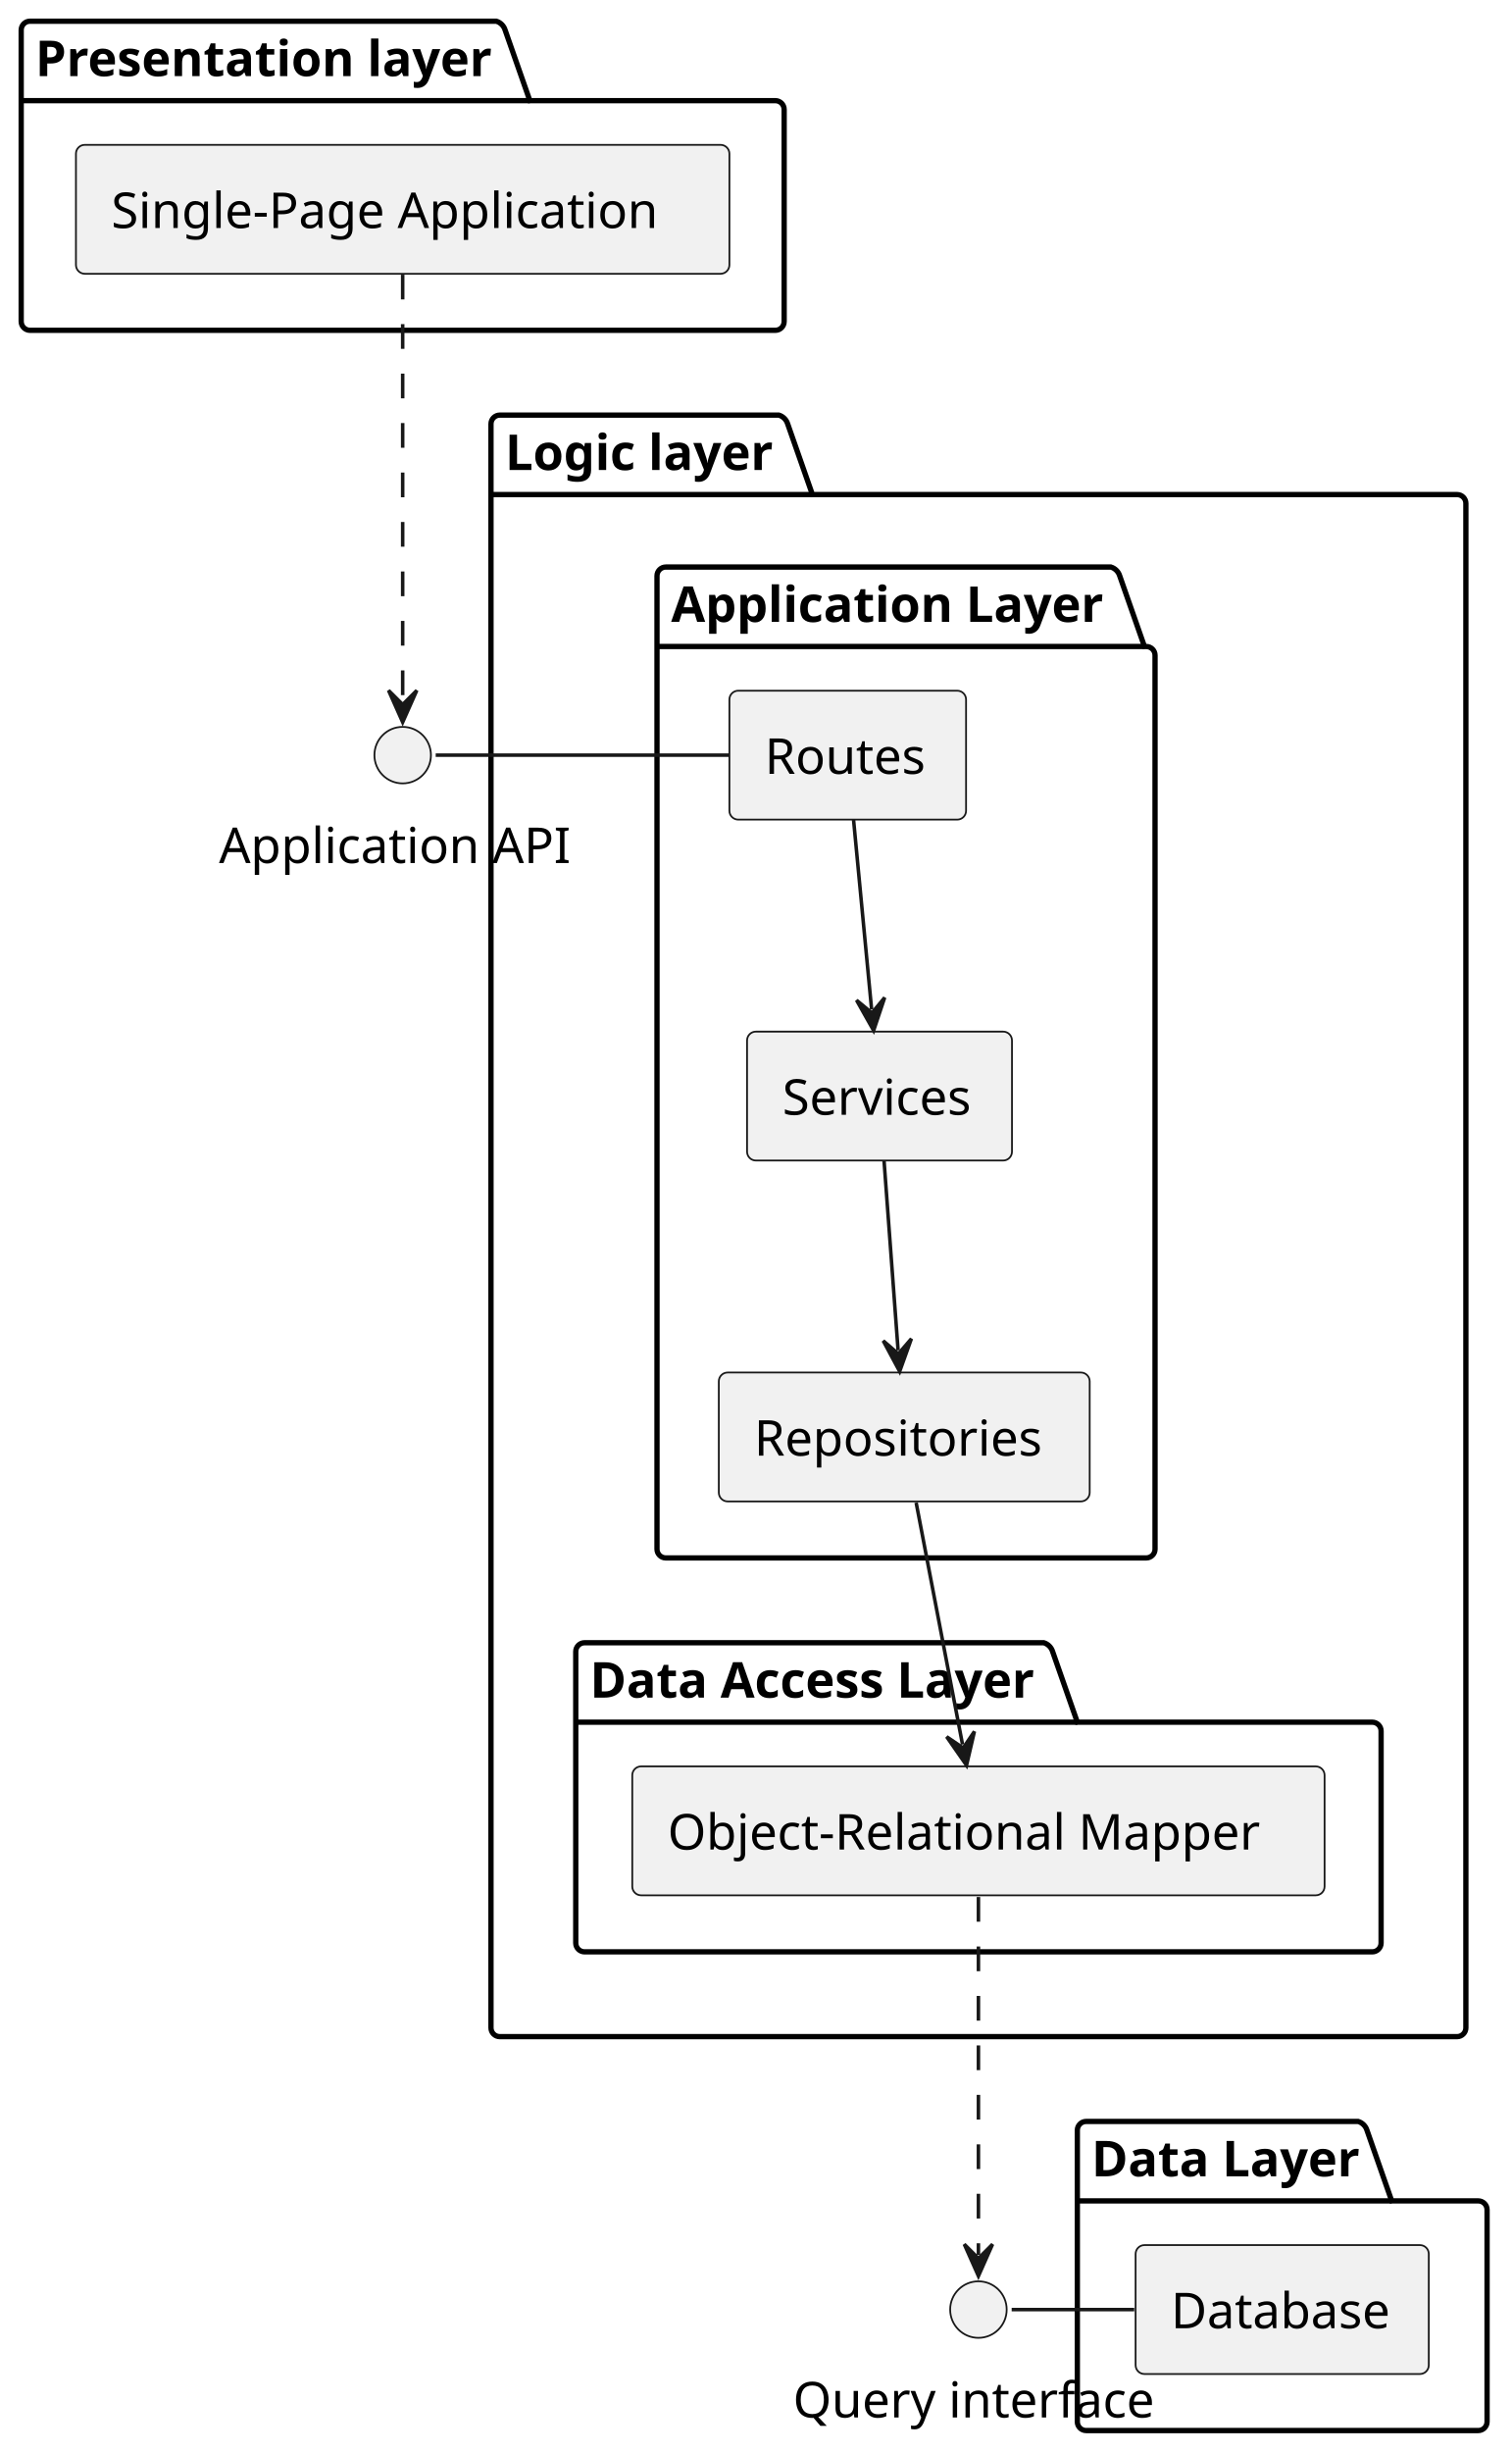
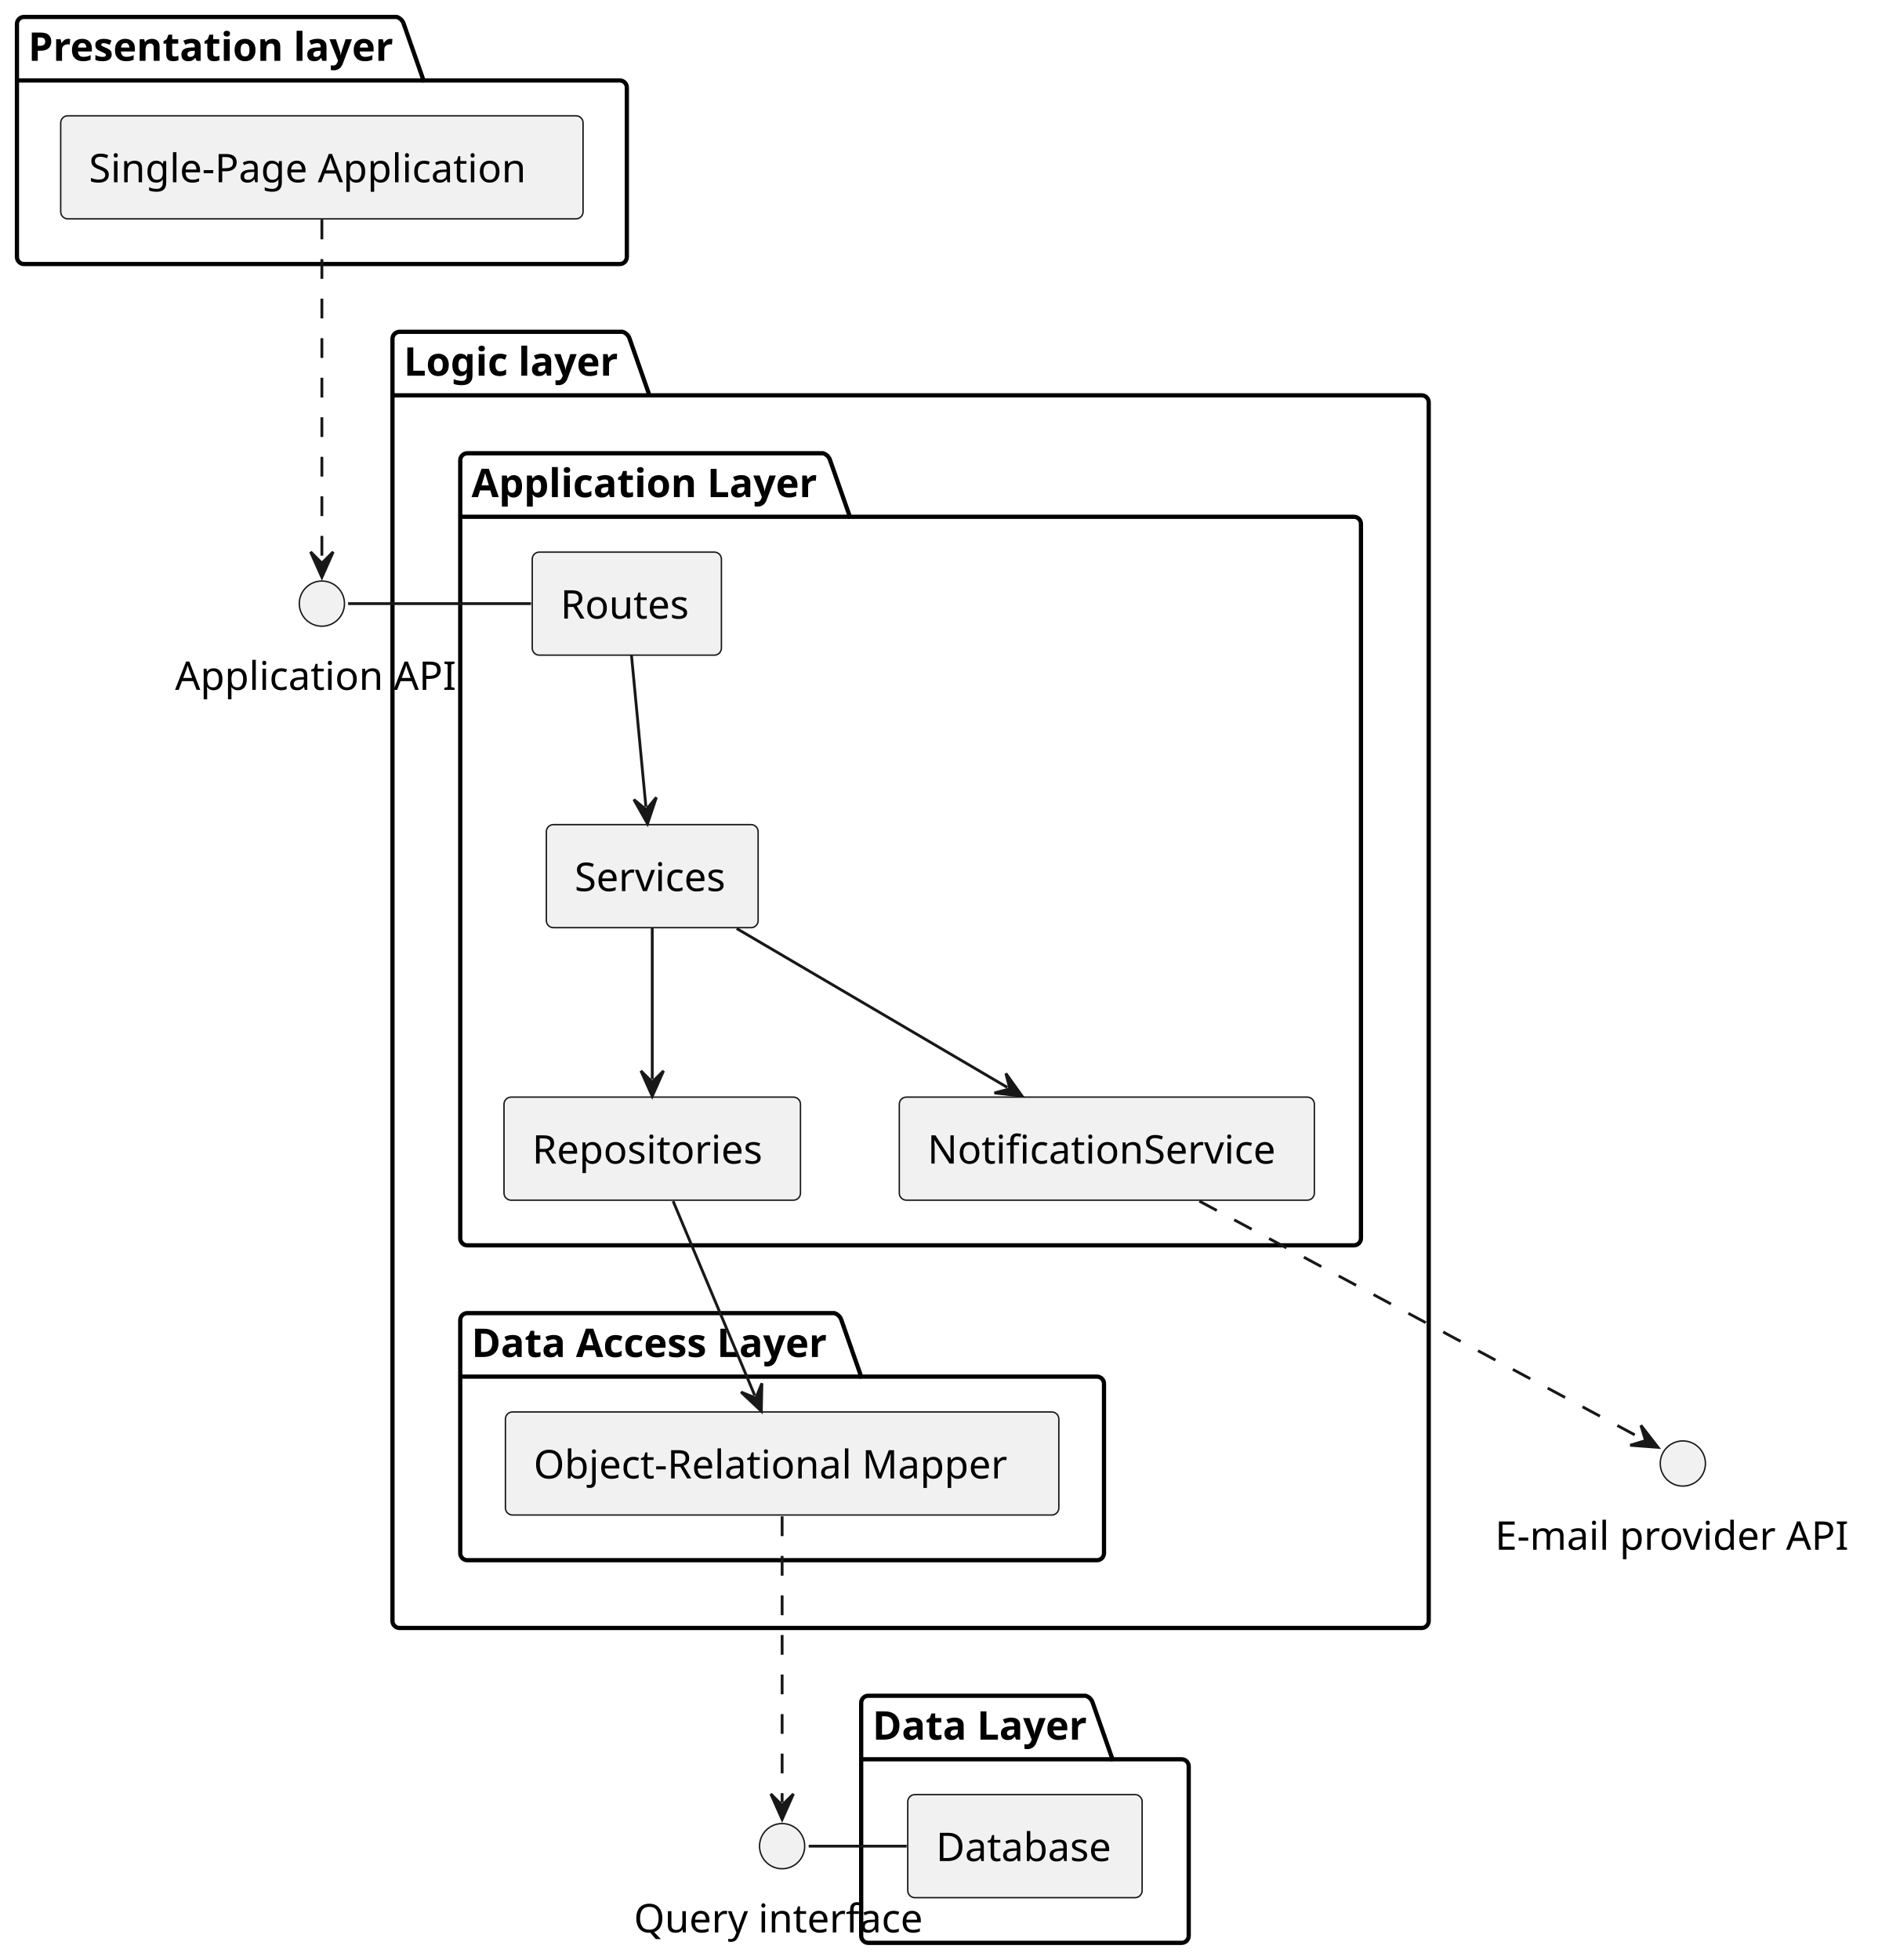
- <svg xmlns="http://www.w3.org/2000/svg" contentStyleType="text/css" height="694px" preserveAspectRatio="none" style="width:428px;height:694px;background:#FFFFFF;" version="1.1" viewBox="0 0 428 694" width="428px" zoomAndPan="magnify">
+ <svg xmlns="http://www.w3.org/2000/svg" contentStyleType="text/css" height="694px" preserveAspectRatio="none" style="width:669px;height:694px;background:#FFFFFF;" version="1.1" viewBox="0 0 669 694" width="669px" zoomAndPan="magnify">
  <defs />
  <g>
    <g id="cluster_Presentation layer">
      <path d="M8.5,6 L140.5,6 A3.75,3.75 0 0 1 143,8.5 L150,28.488 L219.5,28.488 A2.5,2.5 0 0 1 222,30.988 L222,90.99 A2.5,2.5 0 0 1 219.5,93.49 L8.5,93.49 A2.5,2.5 0 0 1 6,90.99 L6,8.5 A2.5,2.5 0 0 1 8.5,6 " fill="none" style="stroke:#000000;stroke-width:1.5;" />
      <line style="stroke:#000000;stroke-width:1.5;" x1="6" x2="150" y1="28.488" y2="28.488" />
      <text fill="#000000" font-family="sans-serif" font-size="14" font-weight="bold" lengthAdjust="spacing" textLength="131" x="10" y="21.535">Presentation layer</text>
    </g>
    <g id="cluster_Logic layer">
-       <path d="M141.5,117.49 L220.5,117.49 A3.75,3.75 0 0 1 223,119.99 L230,139.978 L412.5,139.978 A2.5,2.5 0 0 1 415,142.478 L415,573.94 A2.5,2.5 0 0 1 412.5,576.44 L141.5,576.44 A2.5,2.5 0 0 1 139,573.94 L139,119.99 A2.5,2.5 0 0 1 141.5,117.49 " fill="none" style="stroke:#000000;stroke-width:1.5;" />
+       <path d="M141.5,117.49 L220.5,117.49 A3.75,3.75 0 0 1 223,119.99 L230,139.978 L503.5,139.978 A2.5,2.5 0 0 1 506,142.478 L506,573.94 A2.5,2.5 0 0 1 503.5,576.44 L141.5,576.44 A2.5,2.5 0 0 1 139,573.94 L139,119.99 A2.5,2.5 0 0 1 141.5,117.49 " fill="none" style="stroke:#000000;stroke-width:1.5;" />
      <line style="stroke:#000000;stroke-width:1.5;" x1="139" x2="230" y1="139.978" y2="139.978" />
      <text fill="#000000" font-family="sans-serif" font-size="14" font-weight="bold" lengthAdjust="spacing" textLength="78" x="143" y="133.025">Logic layer</text>
    </g>
    <g id="cluster_Application Layer">
-       <path d="M188.5,160.49 L314.5,160.49 A3.75,3.75 0 0 1 317,162.99 L324,182.978 L324.5,182.978 A2.5,2.5 0 0 1 327,185.478 L327,438.45 A2.5,2.5 0 0 1 324.5,440.95 L188.5,440.95 A2.5,2.5 0 0 1 186,438.45 L186,162.99 A2.5,2.5 0 0 1 188.5,160.49 " fill="none" style="stroke:#000000;stroke-width:1.5;" />
-       <line style="stroke:#000000;stroke-width:1.5;" x1="186" x2="324" y1="182.978" y2="182.978" />
-       <text fill="#000000" font-family="sans-serif" font-size="14" font-weight="bold" lengthAdjust="spacing" textLength="125" x="190" y="176.025">Application Layer</text>
+       <path d="M165.5,160.49 L291.5,160.49 A3.75,3.75 0 0 1 294,162.99 L301,182.978 L479.5,182.978 A2.5,2.5 0 0 1 482,185.478 L482,438.45 A2.5,2.5 0 0 1 479.5,440.95 L165.5,440.95 A2.5,2.5 0 0 1 163,438.45 L163,162.99 A2.5,2.5 0 0 1 165.5,160.49 " fill="none" style="stroke:#000000;stroke-width:1.5;" />
+       <line style="stroke:#000000;stroke-width:1.5;" x1="163" x2="301" y1="182.978" y2="182.978" />
+       <text fill="#000000" font-family="sans-serif" font-size="14" font-weight="bold" lengthAdjust="spacing" textLength="125" x="167" y="176.025">Application Layer</text>
    </g>
    <g id="cluster_Data Access Layer">
      <path d="M165.5,464.95 L295.5,464.95 A3.75,3.75 0 0 1 298,467.45 L305,487.438 L388.5,487.438 A2.5,2.5 0 0 1 391,489.938 L391,549.94 A2.5,2.5 0 0 1 388.5,552.44 L165.5,552.44 A2.5,2.5 0 0 1 163,549.94 L163,467.45 A2.5,2.5 0 0 1 165.5,464.95 " fill="none" style="stroke:#000000;stroke-width:1.5;" />
      <line style="stroke:#000000;stroke-width:1.5;" x1="163" x2="305" y1="487.438" y2="487.438" />
      <text fill="#000000" font-family="sans-serif" font-size="14" font-weight="bold" lengthAdjust="spacing" textLength="129" x="167" y="480.485">Data Access Layer</text>
    </g>
    <g id="cluster_Data Layer">
      <path d="M307.5,600.44 L384.5,600.44 A3.75,3.75 0 0 1 387,602.94 L394,622.928 L418.5,622.928 A2.5,2.5 0 0 1 421,625.428 L421,685.43 A2.5,2.5 0 0 1 418.5,687.93 L307.5,687.93 A2.5,2.5 0 0 1 305,685.43 L305,602.94 A2.5,2.5 0 0 1 307.5,600.44 " fill="none" style="stroke:#000000;stroke-width:1.5;" />
      <line style="stroke:#000000;stroke-width:1.5;" x1="305" x2="394" y1="622.928" y2="622.928" />
      <text fill="#000000" font-family="sans-serif" font-size="14" font-weight="bold" lengthAdjust="spacing" textLength="76" x="309" y="615.975">Data Layer</text>
    </g>
    <g id="elem_SPA">
      <rect fill="#F1F1F1" height="36.488" rx="2.5" ry="2.5" style="stroke:#181818;stroke-width:0.5;" width="185" x="21.5" y="41" />
      <text fill="#000000" font-family="sans-serif" font-size="14" lengthAdjust="spacing" textLength="165" x="31.5" y="64.535">Single-Page Application</text>
    </g>
    <g id="elem_Routes">
-       <rect fill="#F1F1F1" height="36.488" rx="2.5" ry="2.5" style="stroke:#181818;stroke-width:0.5;" width="67" x="206.5" y="195.49" />
-       <text fill="#000000" font-family="sans-serif" font-size="14" lengthAdjust="spacing" textLength="47" x="216.5" y="219.025">Routes</text>
+       <rect fill="#F1F1F1" height="36.488" rx="2.5" ry="2.5" style="stroke:#181818;stroke-width:0.5;" width="67" x="188.5" y="195.49" />
+       <text fill="#000000" font-family="sans-serif" font-size="14" lengthAdjust="spacing" textLength="47" x="198.5" y="219.025">Routes</text>
    </g>
    <g id="elem_Services">
-       <rect fill="#F1F1F1" height="36.488" rx="2.5" ry="2.5" style="stroke:#181818;stroke-width:0.5;" width="75" x="211.5" y="291.98" />
-       <text fill="#000000" font-family="sans-serif" font-size="14" lengthAdjust="spacing" textLength="55" x="221.5" y="315.515">Services</text>
+       <rect fill="#F1F1F1" height="36.488" rx="2.5" ry="2.5" style="stroke:#181818;stroke-width:0.5;" width="75" x="193.5" y="291.98" />
+       <text fill="#000000" font-family="sans-serif" font-size="14" lengthAdjust="spacing" textLength="55" x="203.5" y="315.515">Services</text>
    </g>
    <g id="elem_Repositories">
-       <rect fill="#F1F1F1" height="36.488" rx="2.5" ry="2.5" style="stroke:#181818;stroke-width:0.5;" width="105" x="203.5" y="388.47" />
-       <text fill="#000000" font-family="sans-serif" font-size="14" lengthAdjust="spacing" textLength="85" x="213.5" y="412.005">Repositories</text>
+       <rect fill="#F1F1F1" height="36.488" rx="2.5" ry="2.5" style="stroke:#181818;stroke-width:0.5;" width="105" x="178.5" y="388.47" />
+       <text fill="#000000" font-family="sans-serif" font-size="14" lengthAdjust="spacing" textLength="85" x="188.5" y="412.005">Repositories</text>
+     </g>
+     <g id="elem_NotificationService">
+       <rect fill="#F1F1F1" height="36.488" rx="2.5" ry="2.5" style="stroke:#181818;stroke-width:0.5;" width="147" x="318.5" y="388.47" />
+       <text fill="#000000" font-family="sans-serif" font-size="14" lengthAdjust="spacing" textLength="127" x="328.5" y="412.005">NotificationService</text>
    </g>
    <g id="elem_ORM">
      <rect fill="#F1F1F1" height="36.488" rx="2.5" ry="2.5" style="stroke:#181818;stroke-width:0.5;" width="196" x="179" y="499.95" />
      <text fill="#000000" font-family="sans-serif" font-size="14" lengthAdjust="spacing" textLength="176" x="189" y="523.485">Object-Relational Mapper</text>
    </g>
    <g id="elem_Database">
      <rect fill="#F1F1F1" height="36.488" rx="2.5" ry="2.5" style="stroke:#181818;stroke-width:0.5;" width="83" x="321.5" y="635.44" />
      <text fill="#000000" font-family="sans-serif" font-size="14" lengthAdjust="spacing" textLength="63" x="331.5" y="658.975">Database</text>
+     </g>
+     <g id="elem_MailAPI">
+       <ellipse cx="596" cy="518.2" fill="#F1F1F1" rx="8" ry="8" style="stroke:#181818;stroke-width:0.5;" />
+       <text fill="#000000" font-family="sans-serif" font-size="14" lengthAdjust="spacing" textLength="133" x="529.5" y="548.735">E-mail provider API</text>
    </g>
    <g id="elem_API">
      <ellipse cx="114" cy="213.73" fill="#F1F1F1" rx="8" ry="8" style="stroke:#181818;stroke-width:0.5;" />
      <text fill="#000000" font-family="sans-serif" font-size="14" lengthAdjust="spacing" textLength="104" x="62" y="244.265">Application API</text>
    </g>
    <g id="elem_Query">
      <ellipse cx="277" cy="653.69" fill="#F1F1F1" rx="8" ry="8" style="stroke:#181818;stroke-width:0.5;" />
      <text fill="#000000" font-family="sans-serif" font-size="14" lengthAdjust="spacing" textLength="105" x="224.5" y="684.225">Query interface</text>
    </g>
    <g id="link_Routes_Services">
-       <path d="M241.65,232.06 C243.26,249.01 245.141,268.697 246.761,285.707 " fill="none" id="Routes-to-Services" style="stroke:#181818;stroke-width:1.0;" />
-       <polygon fill="#181818" points="247.33,291.68,250.459,282.341,246.856,286.702,242.495,283.1,247.33,291.68" style="stroke:#181818;stroke-width:1.0;" />
+       <path d="M223.65,232.06 C225.26,249.01 227.141,268.697 228.761,285.707 " fill="none" id="Routes-to-Services" style="stroke:#181818;stroke-width:1.0;" />
+       <polygon fill="#181818" points="229.33,291.68,232.459,282.341,228.856,286.702,224.495,283.1,229.33,291.68" style="stroke:#181818;stroke-width:1.0;" />
    </g>
    <g id="link_Services_Repositories">
-       <path d="M250.28,328.55 C251.54,345.49 252.997,365.166 254.257,382.186 " fill="none" id="Services-to-Repositories" style="stroke:#181818;stroke-width:1.0;" />
-       <polygon fill="#181818" points="254.7,388.17,258.025,378.899,254.331,383.184,250.047,379.49,254.7,388.17" style="stroke:#181818;stroke-width:1.0;" />
+       <path d="M231,328.55 C231,345.49 231,365.15 231,382.17 " fill="none" id="Services-to-Repositories" style="stroke:#181818;stroke-width:1.0;" />
+       <polygon fill="#181818" points="231,388.17,235,379.17,231,383.17,227,379.17,231,388.17" style="stroke:#181818;stroke-width:1.0;" />
+     </g>
+     <g id="link_Services_NotificationService">
+       <path d="M260.91,328.77 C289.73,345.69 327.945,368.113 356.805,385.053 " fill="none" id="Services-to-NotificationService" style="stroke:#181818;stroke-width:1.0;" />
+       <polygon fill="#181818" points="361.98,388.09,356.243,380.084,357.668,385.559,352.193,386.984,361.98,388.09" style="stroke:#181818;stroke-width:1.0;" />
    </g>
    <g id="link_Repositories_ORM">
-       <path d="M259.37,425.3 C263.29,445.73 268.591,473.347 272.501,493.757 " fill="none" id="Repositories-to-ORM" style="stroke:#181818;stroke-width:1.0;" />
-       <polygon fill="#181818" points="273.63,499.65,275.865,490.058,272.689,494.739,268.008,491.563,273.63,499.65" style="stroke:#181818;stroke-width:1.0;" />
+       <path d="M238.39,425.3 C246.97,445.73 258.725,473.709 267.305,494.119 " fill="none" id="Repositories-to-ORM" style="stroke:#181818;stroke-width:1.0;" />
+       <polygon fill="#181818" points="269.63,499.65,269.83,489.803,267.692,495.041,262.455,492.903,269.63,499.65" style="stroke:#181818;stroke-width:1.0;" />
+     </g>
+     <g id="link_NotificationService_MailAPI">
+       <path d="M424.78,425.3 C472.76,451.05 554.143,494.732 581.903,509.632 " fill="none" id="NotificationService-to-MailAPI" style="stroke:#181818;stroke-width:1.0;stroke-dasharray:7.0,7.0;" />
+       <polygon fill="#181818" points="587.19,512.47,581.152,504.689,582.784,510.105,577.368,511.738,587.19,512.47" style="stroke:#181818;stroke-width:1.0;" />
    </g>
    <g id="link_API_Routes">
-       <path d="M123.35,213.73 C150.99,213.73 178.64,213.73 206.28,213.73 " fill="none" id="API-Routes" style="stroke:#181818;stroke-width:1.0;" />
+       <path d="M123.28,213.73 C144.88,213.73 166.47,213.73 188.07,213.73 " fill="none" id="API-Routes" style="stroke:#181818;stroke-width:1.0;" />
    </g>
    <g id="link_SPA_API">
      <path d="M114,77.74 C114,110.59 114,174.38 114,198.41 " fill="none" id="SPA-to-API" style="stroke:#181818;stroke-width:1.0;stroke-dasharray:7.0,7.0;" />
      <polygon fill="#181818" points="114,204.41,118,195.41,114,199.41,110,195.41,114,204.41" style="stroke:#181818;stroke-width:1.0;" />
    </g>
    <g id="link_Query_Database">
      <path d="M286.41,653.69 C297.98,653.69 309.54,653.69 321.11,653.69 " fill="none" id="Query-Database" style="stroke:#181818;stroke-width:1.0;" />
    </g>
    <g id="link_ORM_Query">
      <path d="M277,536.92 C277,566 277,616.74 277,638.2 " fill="none" id="ORM-to-Query" style="stroke:#181818;stroke-width:1.0;stroke-dasharray:7.0,7.0;" />
      <polygon fill="#181818" points="277,644.2,281,635.2,277,639.2,273,635.2,277,644.2" style="stroke:#181818;stroke-width:1.0;" />
    </g>
  </g>
</svg>
